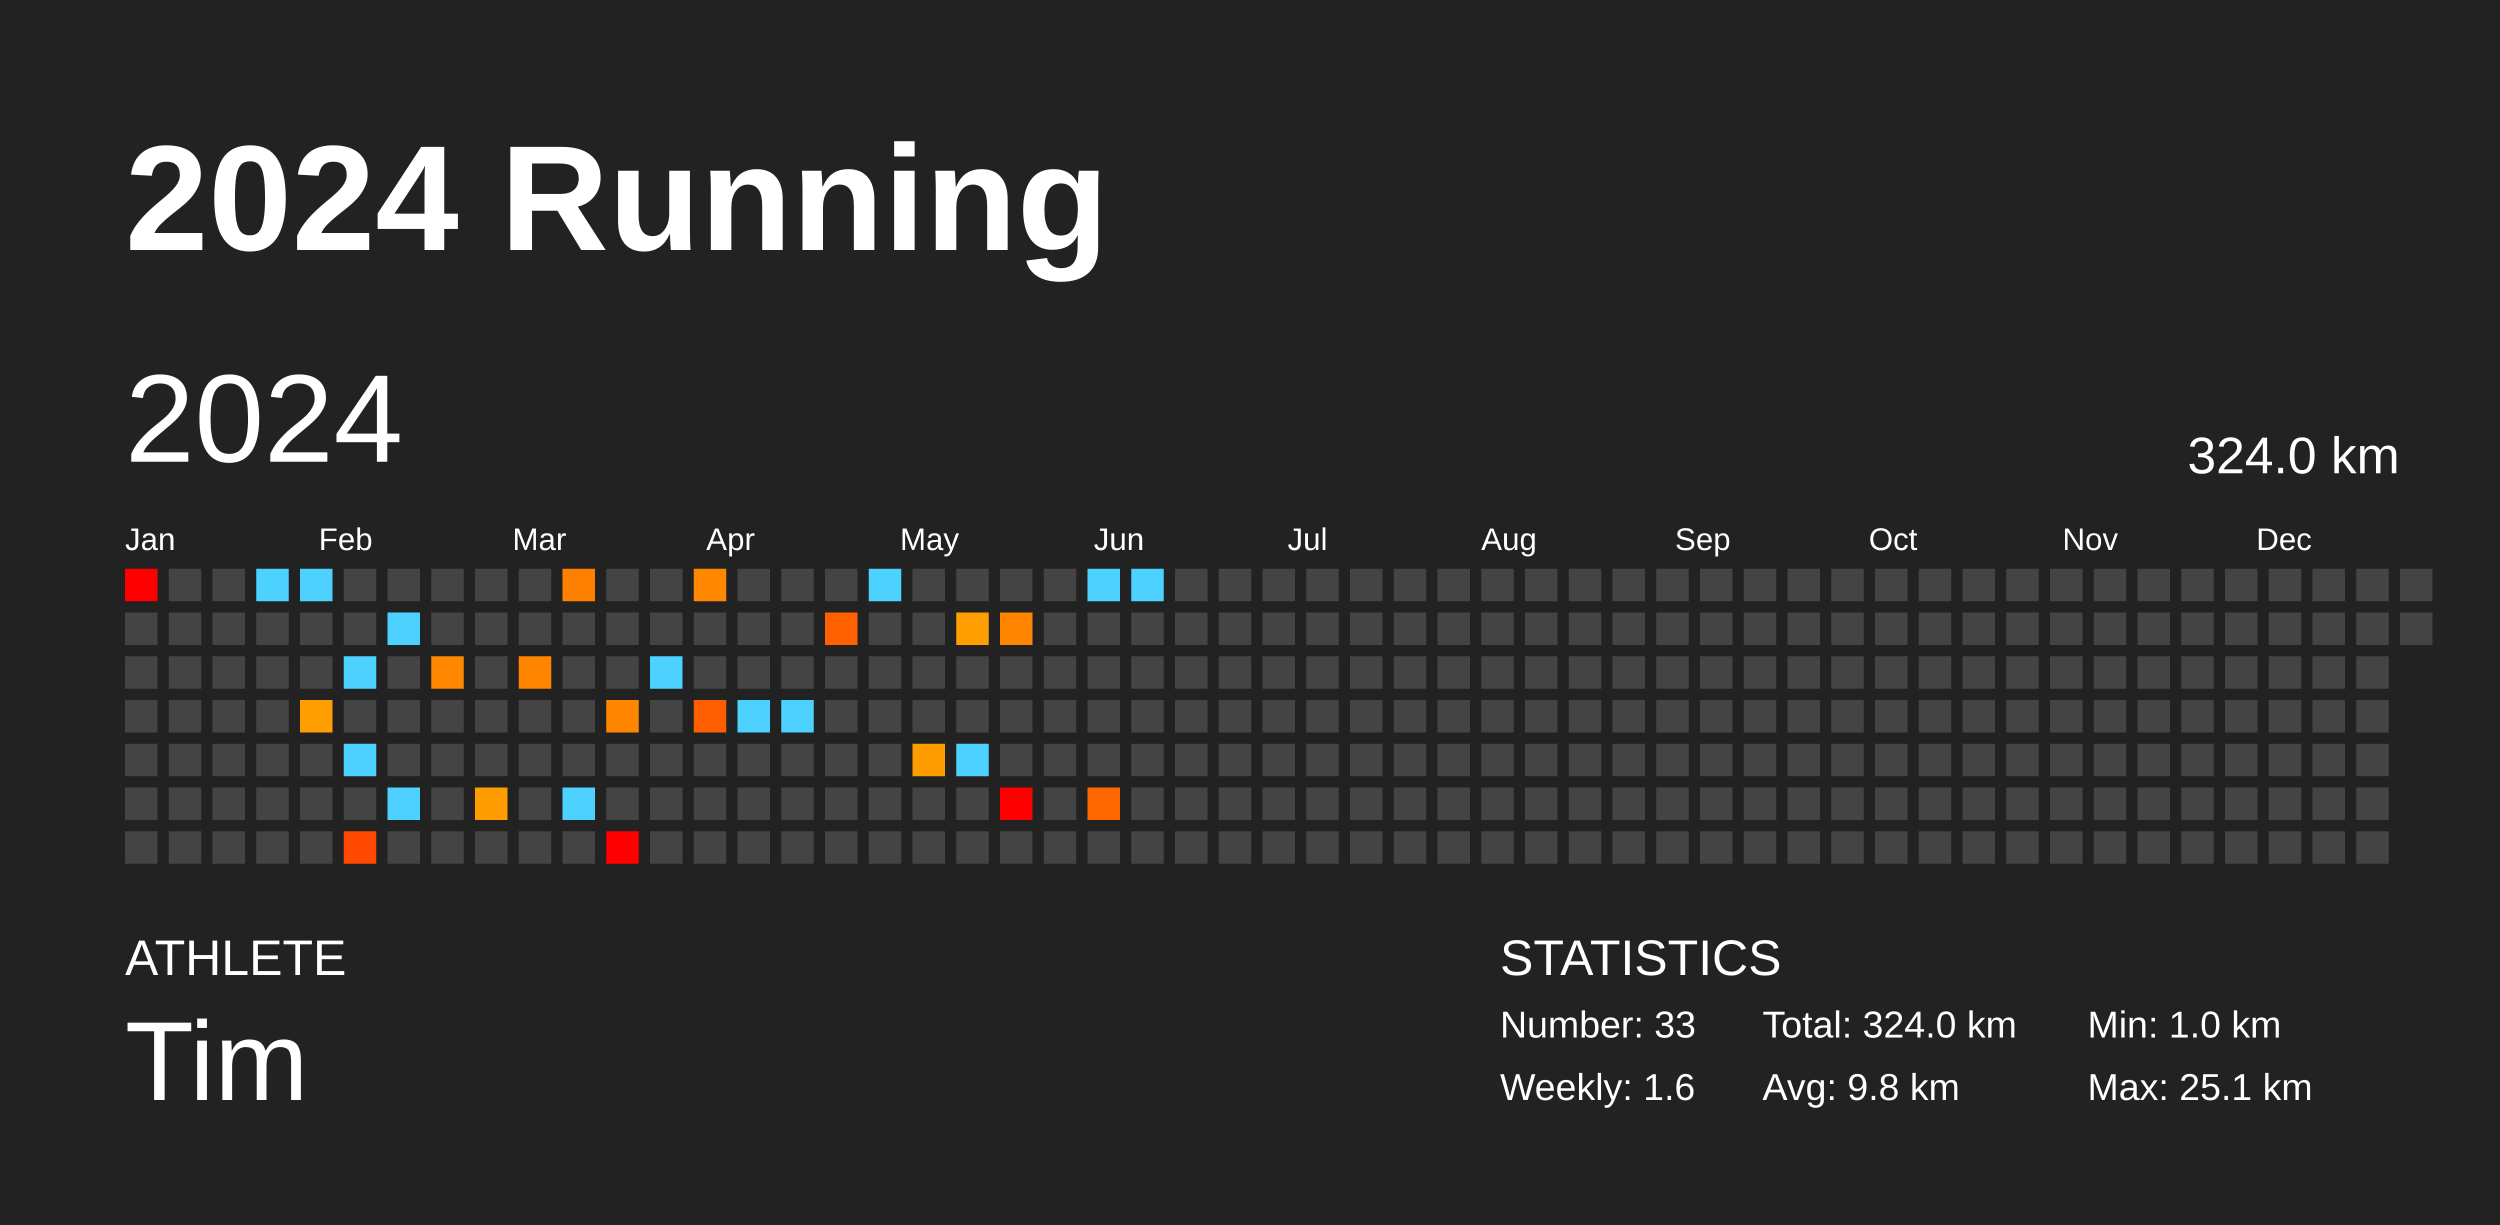
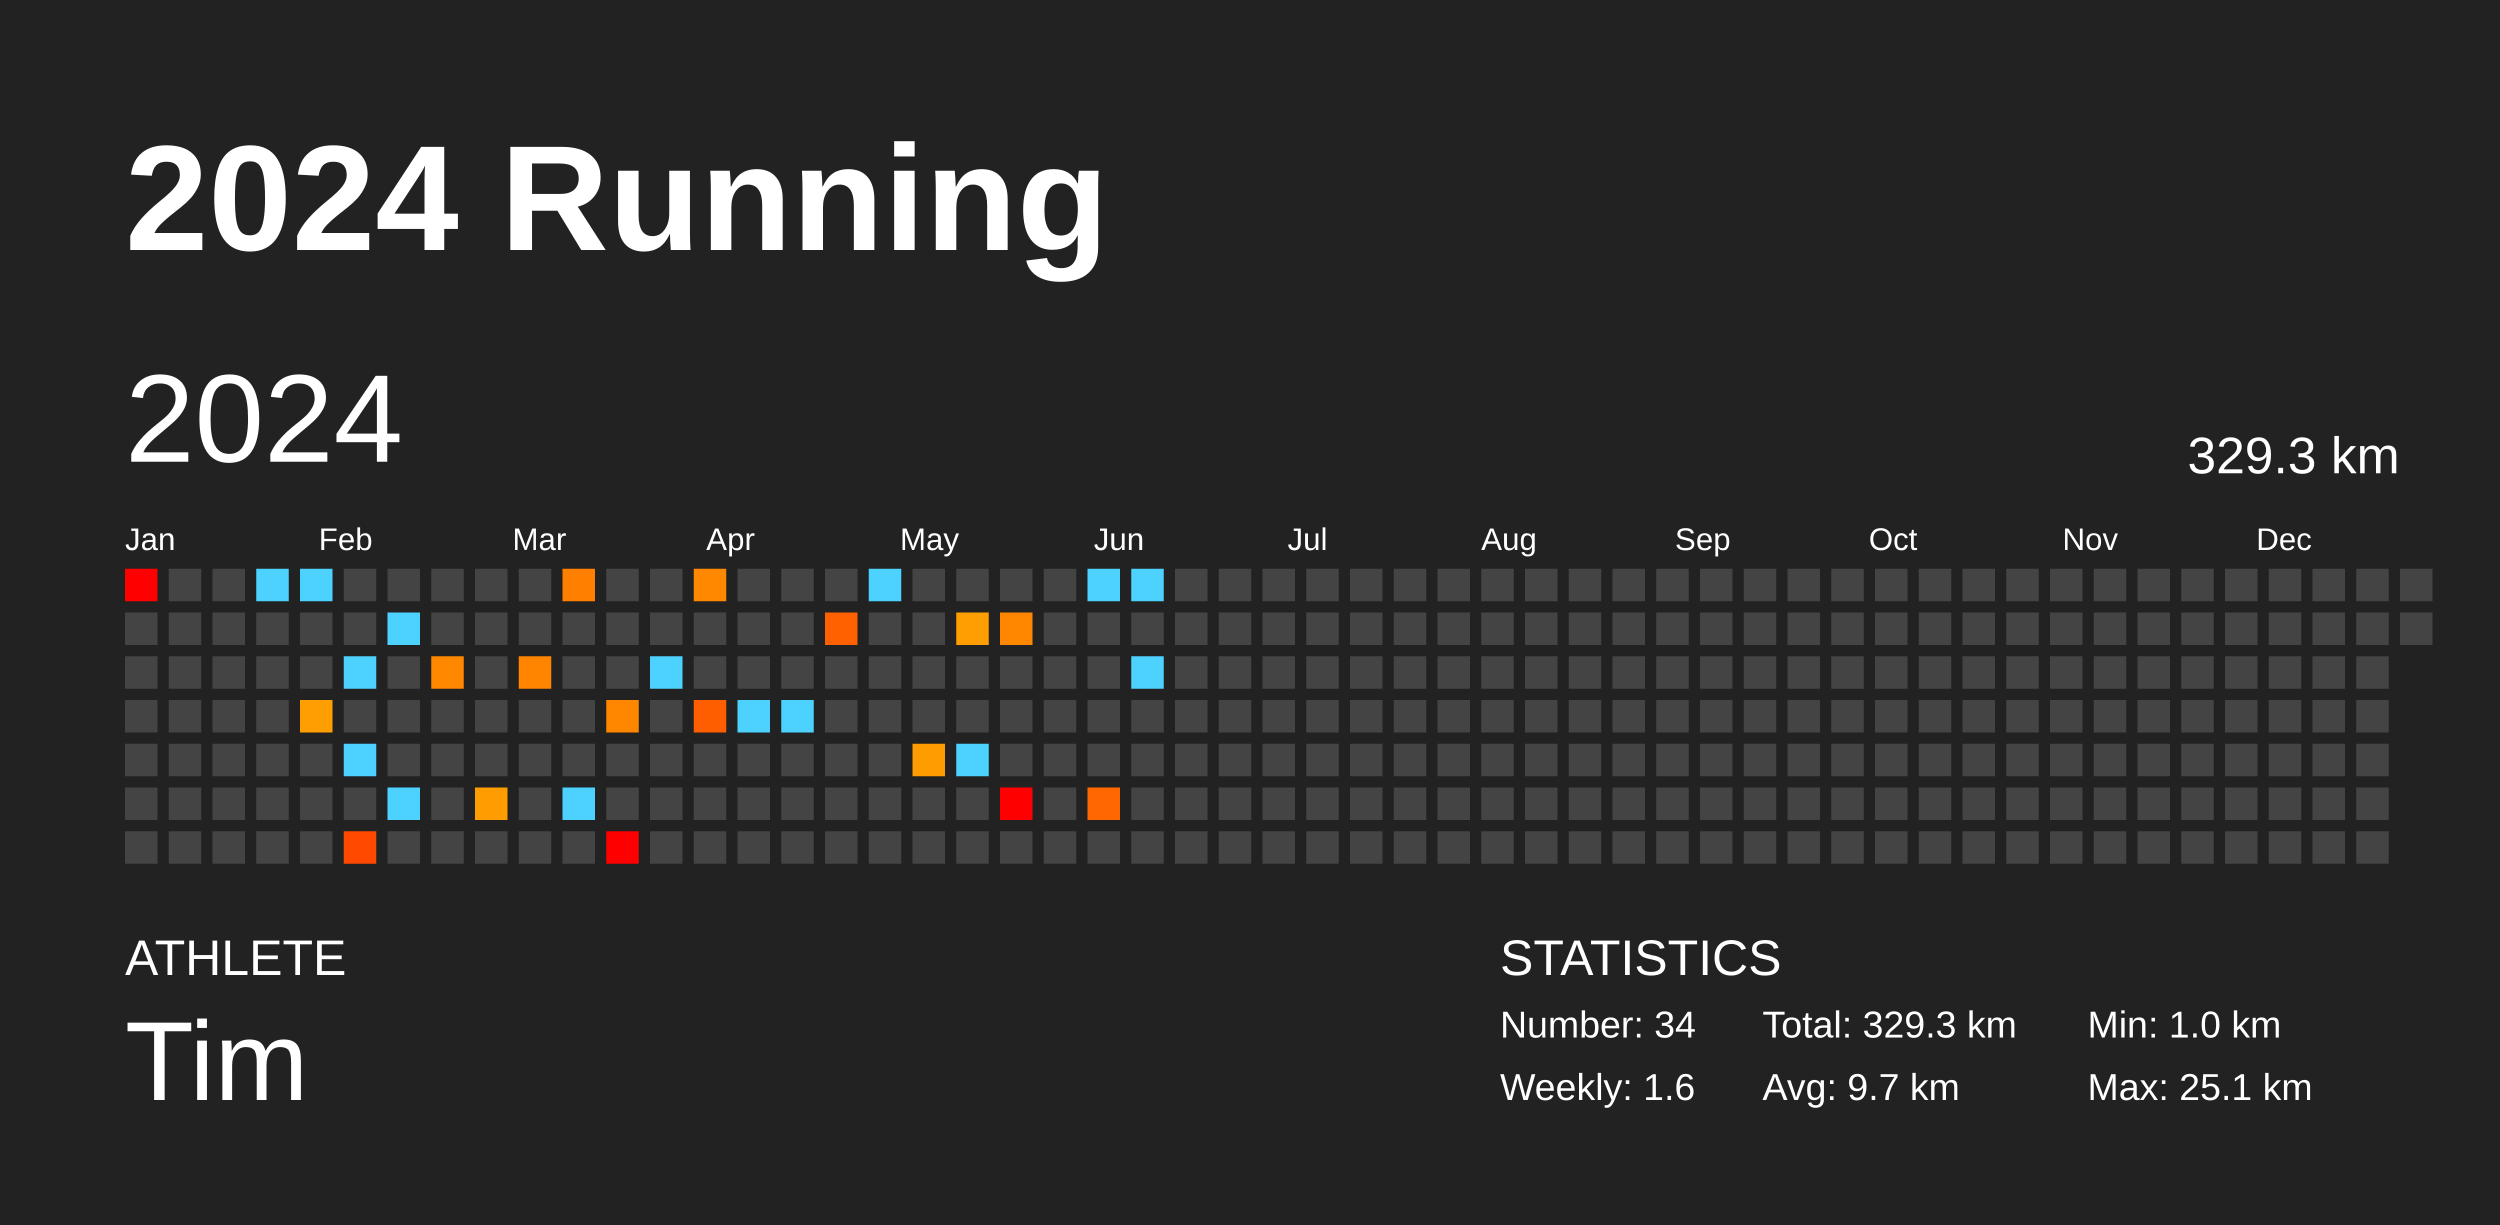
<svg xmlns="http://www.w3.org/2000/svg" baseProfile="full" height="98mm" version="1.1" viewBox="0,0,200,98" width="200mm">
  <defs />
  <rect fill="#222222" height="98" width="200" x="0" y="0" />
  <text fill="#FFFFFF" style="font-size:12px; font-family:Arial; font-weight:bold;" x="10" y="20">2024 Running</text>
  <text fill="#FFFFFF" style="font-size:4px; font-family:Arial" x="10" y="78">ATHLETE</text>
  <text fill="#FFFFFF" style="font-size:9px; font-family:Arial" x="10" y="88">Tim</text>
  <text fill="#FFFFFF" style="font-size:4px; font-family:Arial" x="120" y="78">STATISTICS</text>
-   <text fill="#FFFFFF" style="font-size:3px; font-family:Arial" x="120" y="83">Number: 33</text>
+   <text fill="#FFFFFF" style="font-size:3px; font-family:Arial" x="120" y="83">Number: 34</text>
  <text fill="#FFFFFF" style="font-size:3px; font-family:Arial" x="120" y="88">Weekly: 1.6</text>
-   <text fill="#FFFFFF" style="font-size:3px; font-family:Arial" x="141" y="83">Total: 324.0 km</text>
-   <text fill="#FFFFFF" style="font-size:3px; font-family:Arial" x="141" y="88">Avg: 9.8 km</text>
+   <text fill="#FFFFFF" style="font-size:3px; font-family:Arial" x="141" y="83">Total: 329.3 km</text>
+   <text fill="#FFFFFF" style="font-size:3px; font-family:Arial" x="141" y="88">Avg: 9.7 km</text>
  <text fill="#FFFFFF" style="font-size:3px; font-family:Arial" x="167" y="83">Min: 1.0 km</text>
  <text fill="#FFFFFF" style="font-size:3px; font-family:Arial" x="167" y="88">Max: 25.1 km</text>
  <text dominant-baseline="hanging" fill="#FFFFFF" style="font-size:10.0px; font-family:Arial;" x="10" y="30">2024</text>
-   <text dominant-baseline="hanging" fill="#FFFFFF" style="font-size:4.125px; font-family:Arial;" x="175" y="35">324.0 km</text>
+   <text dominant-baseline="hanging" fill="#FFFFFF" style="font-size:4.125px; font-family:Arial;" x="175" y="35">329.3 km</text>
  <text fill="#FFFFFF" style="font-size:2.5px; font-family:Arial" x="10.0" y="44">Jan</text>
  <text fill="#FFFFFF" style="font-size:2.5px; font-family:Arial" x="25.5" y="44">Feb</text>
  <text fill="#FFFFFF" style="font-size:2.5px; font-family:Arial" x="41.0" y="44">Mar</text>
  <text fill="#FFFFFF" style="font-size:2.5px; font-family:Arial" x="56.5" y="44">Apr</text>
  <text fill="#FFFFFF" style="font-size:2.5px; font-family:Arial" x="72.0" y="44">May</text>
  <text fill="#FFFFFF" style="font-size:2.5px; font-family:Arial" x="87.5" y="44">Jun</text>
  <text fill="#FFFFFF" style="font-size:2.5px; font-family:Arial" x="103.0" y="44">Jul</text>
  <text fill="#FFFFFF" style="font-size:2.5px; font-family:Arial" x="118.5" y="44">Aug</text>
  <text fill="#FFFFFF" style="font-size:2.5px; font-family:Arial" x="134.0" y="44">Sep</text>
  <text fill="#FFFFFF" style="font-size:2.5px; font-family:Arial" x="149.5" y="44">Oct</text>
  <text fill="#FFFFFF" style="font-size:2.5px; font-family:Arial" x="165.0" y="44">Nov</text>
  <text fill="#FFFFFF" style="font-size:2.5px; font-family:Arial" x="180.5" y="44">Dec</text>
  <rect fill="red" height="2.6" width="2.6" x="10.0" y="45.5" />
  <rect fill="#444444" height="2.6" width="2.6" x="10.0" y="49.0" />
  <rect fill="#444444" height="2.6" width="2.6" x="10.0" y="52.5" />
  <rect fill="#444444" height="2.6" width="2.6" x="10.0" y="56.0" />
  <rect fill="#444444" height="2.6" width="2.6" x="10.0" y="59.5" />
  <rect fill="#444444" height="2.6" width="2.6" x="10.0" y="63.0" />
  <rect fill="#444444" height="2.6" width="2.6" x="10.0" y="66.5" />
  <rect fill="#444444" height="2.6" width="2.6" x="13.5" y="45.5" />
  <rect fill="#444444" height="2.6" width="2.6" x="13.5" y="49.0" />
  <rect fill="#444444" height="2.6" width="2.6" x="13.5" y="52.5" />
  <rect fill="#444444" height="2.6" width="2.6" x="13.5" y="56.0" />
  <rect fill="#444444" height="2.6" width="2.6" x="13.5" y="59.5" />
  <rect fill="#444444" height="2.6" width="2.6" x="13.5" y="63.0" />
  <rect fill="#444444" height="2.6" width="2.6" x="13.5" y="66.5" />
  <rect fill="#444444" height="2.6" width="2.6" x="17.0" y="45.5" />
  <rect fill="#444444" height="2.6" width="2.6" x="17.0" y="49.0" />
  <rect fill="#444444" height="2.6" width="2.6" x="17.0" y="52.5" />
  <rect fill="#444444" height="2.6" width="2.6" x="17.0" y="56.0" />
  <rect fill="#444444" height="2.6" width="2.6" x="17.0" y="59.5" />
  <rect fill="#444444" height="2.6" width="2.6" x="17.0" y="63.0" />
  <rect fill="#444444" height="2.6" width="2.6" x="17.0" y="66.5" />
  <rect fill="#4dd2ff" height="2.6" width="2.6" x="20.5" y="45.5" />
  <rect fill="#444444" height="2.6" width="2.6" x="20.5" y="49.0" />
  <rect fill="#444444" height="2.6" width="2.6" x="20.5" y="52.5" />
  <rect fill="#444444" height="2.6" width="2.6" x="20.5" y="56.0" />
  <rect fill="#444444" height="2.6" width="2.6" x="20.5" y="59.5" />
  <rect fill="#444444" height="2.6" width="2.6" x="20.5" y="63.0" />
  <rect fill="#444444" height="2.6" width="2.6" x="20.5" y="66.5" />
  <rect fill="#4dd2ff" height="2.6" width="2.6" x="24.0" y="45.5" />
  <rect fill="#444444" height="2.6" width="2.6" x="24.0" y="49.0" />
  <rect fill="#444444" height="2.6" width="2.6" x="24.0" y="52.5" />
  <rect fill="#ff9e00" height="2.6" width="2.6" x="24.0" y="56.0" />
  <rect fill="#444444" height="2.6" width="2.6" x="24.0" y="59.5" />
  <rect fill="#444444" height="2.6" width="2.6" x="24.0" y="63.0" />
  <rect fill="#444444" height="2.6" width="2.6" x="24.0" y="66.5" />
  <rect fill="#444444" height="2.6" width="2.6" x="27.5" y="45.5" />
  <rect fill="#444444" height="2.6" width="2.6" x="27.5" y="49.0" />
  <rect fill="#4dd2ff" height="2.6" width="2.6" x="27.5" y="52.5" />
  <rect fill="#444444" height="2.6" width="2.6" x="27.5" y="56.0" />
  <rect fill="#4dd2ff" height="2.6" width="2.6" x="27.5" y="59.5" />
  <rect fill="#444444" height="2.6" width="2.6" x="27.5" y="63.0" />
  <rect fill="#ff4800" height="2.6" width="2.6" x="27.5" y="66.5" />
  <rect fill="#444444" height="2.6" width="2.6" x="31.0" y="45.5" />
  <rect fill="#4dd2ff" height="2.6" width="2.6" x="31.0" y="49.0" />
  <rect fill="#444444" height="2.6" width="2.6" x="31.0" y="52.5" />
  <rect fill="#444444" height="2.6" width="2.6" x="31.0" y="56.0" />
  <rect fill="#444444" height="2.6" width="2.6" x="31.0" y="59.5" />
  <rect fill="#4dd2ff" height="2.6" width="2.6" x="31.0" y="63.0" />
  <rect fill="#444444" height="2.6" width="2.6" x="31.0" y="66.5" />
  <rect fill="#444444" height="2.6" width="2.6" x="34.5" y="45.5" />
  <rect fill="#444444" height="2.6" width="2.6" x="34.5" y="49.0" />
  <rect fill="#ff8800" height="2.6" width="2.6" x="34.5" y="52.5" />
  <rect fill="#444444" height="2.6" width="2.6" x="34.5" y="56.0" />
  <rect fill="#444444" height="2.6" width="2.6" x="34.5" y="59.5" />
  <rect fill="#444444" height="2.6" width="2.6" x="34.5" y="63.0" />
  <rect fill="#444444" height="2.6" width="2.6" x="34.5" y="66.5" />
  <rect fill="#444444" height="2.6" width="2.6" x="38.0" y="45.5" />
  <rect fill="#444444" height="2.6" width="2.6" x="38.0" y="49.0" />
  <rect fill="#444444" height="2.6" width="2.6" x="38.0" y="52.5" />
  <rect fill="#444444" height="2.6" width="2.6" x="38.0" y="56.0" />
  <rect fill="#444444" height="2.6" width="2.6" x="38.0" y="59.5" />
  <rect fill="#ff9c00" height="2.6" width="2.6" x="38.0" y="63.0" />
  <rect fill="#444444" height="2.6" width="2.6" x="38.0" y="66.5" />
  <rect fill="#444444" height="2.6" width="2.6" x="41.5" y="45.5" />
  <rect fill="#444444" height="2.6" width="2.6" x="41.5" y="49.0" />
  <rect fill="#ff8400" height="2.6" width="2.6" x="41.5" y="52.5" />
  <rect fill="#444444" height="2.6" width="2.6" x="41.5" y="56.0" />
  <rect fill="#444444" height="2.6" width="2.6" x="41.5" y="59.5" />
  <rect fill="#444444" height="2.6" width="2.6" x="41.5" y="63.0" />
  <rect fill="#444444" height="2.6" width="2.6" x="41.5" y="66.5" />
  <rect fill="#ff7f00" height="2.6" width="2.6" x="45.0" y="45.5" />
  <rect fill="#444444" height="2.6" width="2.6" x="45.0" y="49.0" />
  <rect fill="#444444" height="2.6" width="2.6" x="45.0" y="52.5" />
  <rect fill="#444444" height="2.6" width="2.6" x="45.0" y="56.0" />
  <rect fill="#444444" height="2.6" width="2.6" x="45.0" y="59.5" />
  <rect fill="#4dd2ff" height="2.6" width="2.6" x="45.0" y="63.0" />
  <rect fill="#444444" height="2.6" width="2.6" x="45.0" y="66.5" />
  <rect fill="#444444" height="2.6" width="2.6" x="48.5" y="45.5" />
  <rect fill="#444444" height="2.6" width="2.6" x="48.5" y="49.0" />
  <rect fill="#444444" height="2.6" width="2.6" x="48.5" y="52.5" />
  <rect fill="#ff8700" height="2.6" width="2.6" x="48.5" y="56.0" />
  <rect fill="#444444" height="2.6" width="2.6" x="48.5" y="59.5" />
  <rect fill="#444444" height="2.6" width="2.6" x="48.5" y="63.0" />
  <rect fill="red" height="2.6" width="2.6" x="48.5" y="66.5" />
  <rect fill="#444444" height="2.6" width="2.6" x="52.0" y="45.5" />
  <rect fill="#444444" height="2.6" width="2.6" x="52.0" y="49.0" />
  <rect fill="#4dd2ff" height="2.6" width="2.6" x="52.0" y="52.5" />
  <rect fill="#444444" height="2.6" width="2.6" x="52.0" y="56.0" />
  <rect fill="#444444" height="2.6" width="2.6" x="52.0" y="59.5" />
  <rect fill="#444444" height="2.6" width="2.6" x="52.0" y="63.0" />
  <rect fill="#444444" height="2.6" width="2.6" x="52.0" y="66.5" />
  <rect fill="#ff8800" height="2.6" width="2.6" x="55.5" y="45.5" />
  <rect fill="#444444" height="2.6" width="2.6" x="55.5" y="49.0" />
  <rect fill="#444444" height="2.6" width="2.6" x="55.5" y="52.5" />
  <rect fill="#ff5e00" height="2.6" width="2.6" x="55.5" y="56.0" />
  <rect fill="#444444" height="2.6" width="2.6" x="55.5" y="59.5" />
  <rect fill="#444444" height="2.6" width="2.6" x="55.5" y="63.0" />
  <rect fill="#444444" height="2.6" width="2.6" x="55.5" y="66.5" />
  <rect fill="#444444" height="2.6" width="2.6" x="59.0" y="45.5" />
  <rect fill="#444444" height="2.6" width="2.6" x="59.0" y="49.0" />
  <rect fill="#444444" height="2.6" width="2.6" x="59.0" y="52.5" />
  <rect fill="#4dd2ff" height="2.6" width="2.6" x="59.0" y="56.0" />
  <rect fill="#444444" height="2.6" width="2.6" x="59.0" y="59.5" />
  <rect fill="#444444" height="2.6" width="2.6" x="59.0" y="63.0" />
  <rect fill="#444444" height="2.6" width="2.6" x="59.0" y="66.5" />
  <rect fill="#444444" height="2.6" width="2.6" x="62.5" y="45.5" />
  <rect fill="#444444" height="2.6" width="2.6" x="62.5" y="49.0" />
  <rect fill="#444444" height="2.6" width="2.6" x="62.5" y="52.5" />
  <rect fill="#4dd2ff" height="2.6" width="2.6" x="62.5" y="56.0" />
  <rect fill="#444444" height="2.6" width="2.6" x="62.5" y="59.5" />
  <rect fill="#444444" height="2.6" width="2.6" x="62.5" y="63.0" />
  <rect fill="#444444" height="2.6" width="2.6" x="62.5" y="66.5" />
  <rect fill="#444444" height="2.6" width="2.6" x="66.0" y="45.5" />
  <rect fill="#ff6000" height="2.6" width="2.6" x="66.0" y="49.0" />
  <rect fill="#444444" height="2.6" width="2.6" x="66.0" y="52.5" />
  <rect fill="#444444" height="2.6" width="2.6" x="66.0" y="56.0" />
  <rect fill="#444444" height="2.6" width="2.6" x="66.0" y="59.5" />
  <rect fill="#444444" height="2.6" width="2.6" x="66.0" y="63.0" />
  <rect fill="#444444" height="2.6" width="2.6" x="66.0" y="66.5" />
  <rect fill="#4dd2ff" height="2.6" width="2.6" x="69.5" y="45.5" />
  <rect fill="#444444" height="2.6" width="2.6" x="69.5" y="49.0" />
  <rect fill="#444444" height="2.6" width="2.6" x="69.5" y="52.5" />
  <rect fill="#444444" height="2.6" width="2.6" x="69.5" y="56.0" />
  <rect fill="#444444" height="2.6" width="2.6" x="69.5" y="59.5" />
  <rect fill="#444444" height="2.6" width="2.6" x="69.5" y="63.0" />
  <rect fill="#444444" height="2.6" width="2.6" x="69.5" y="66.5" />
  <rect fill="#444444" height="2.6" width="2.6" x="73.0" y="45.5" />
  <rect fill="#444444" height="2.6" width="2.6" x="73.0" y="49.0" />
  <rect fill="#444444" height="2.6" width="2.6" x="73.0" y="52.5" />
  <rect fill="#444444" height="2.6" width="2.6" x="73.0" y="56.0" />
  <rect fill="#ff9c00" height="2.6" width="2.6" x="73.0" y="59.5" />
  <rect fill="#444444" height="2.6" width="2.6" x="73.0" y="63.0" />
  <rect fill="#444444" height="2.6" width="2.6" x="73.0" y="66.5" />
  <rect fill="#444444" height="2.6" width="2.6" x="76.5" y="45.5" />
  <rect fill="#ff9e00" height="2.6" width="2.6" x="76.5" y="49.0" />
  <rect fill="#444444" height="2.6" width="2.6" x="76.5" y="52.5" />
  <rect fill="#444444" height="2.6" width="2.6" x="76.5" y="56.0" />
  <rect fill="#4dd2ff" height="2.6" width="2.6" x="76.5" y="59.5" />
  <rect fill="#444444" height="2.6" width="2.6" x="76.5" y="63.0" />
  <rect fill="#444444" height="2.6" width="2.6" x="76.5" y="66.5" />
  <rect fill="#444444" height="2.6" width="2.6" x="80.0" y="45.5" />
  <rect fill="#ff8700" height="2.6" width="2.6" x="80.0" y="49.0" />
  <rect fill="#444444" height="2.6" width="2.6" x="80.0" y="52.5" />
  <rect fill="#444444" height="2.6" width="2.6" x="80.0" y="56.0" />
  <rect fill="#444444" height="2.6" width="2.6" x="80.0" y="59.5" />
  <rect fill="red" height="2.6" width="2.6" x="80.0" y="63.0" />
  <rect fill="#444444" height="2.6" width="2.6" x="80.0" y="66.5" />
  <rect fill="#444444" height="2.6" width="2.6" x="83.5" y="45.5" />
  <rect fill="#444444" height="2.6" width="2.6" x="83.5" y="49.0" />
  <rect fill="#444444" height="2.6" width="2.6" x="83.5" y="52.5" />
  <rect fill="#444444" height="2.6" width="2.6" x="83.5" y="56.0" />
  <rect fill="#444444" height="2.6" width="2.6" x="83.5" y="59.5" />
  <rect fill="#444444" height="2.6" width="2.6" x="83.5" y="63.0" />
  <rect fill="#444444" height="2.6" width="2.6" x="83.5" y="66.5" />
  <rect fill="#4dd2ff" height="2.6" width="2.6" x="87.0" y="45.5" />
  <rect fill="#444444" height="2.6" width="2.6" x="87.0" y="49.0" />
  <rect fill="#444444" height="2.6" width="2.6" x="87.0" y="52.5" />
  <rect fill="#444444" height="2.6" width="2.6" x="87.0" y="56.0" />
  <rect fill="#444444" height="2.6" width="2.6" x="87.0" y="59.5" />
  <rect fill="#ff6700" height="2.6" width="2.6" x="87.0" y="63.0" />
  <rect fill="#444444" height="2.6" width="2.6" x="87.0" y="66.5" />
  <rect fill="#4dd2ff" height="2.6" width="2.6" x="90.5" y="45.5" />
  <rect fill="#444444" height="2.6" width="2.6" x="90.5" y="49.0" />
-   <rect fill="#444444" height="2.6" width="2.6" x="90.5" y="52.5" />
+   <rect fill="#4dd2ff" height="2.6" width="2.6" x="90.5" y="52.5" />
  <rect fill="#444444" height="2.6" width="2.6" x="90.5" y="56.0" />
  <rect fill="#444444" height="2.6" width="2.6" x="90.5" y="59.5" />
  <rect fill="#444444" height="2.6" width="2.6" x="90.5" y="63.0" />
  <rect fill="#444444" height="2.6" width="2.6" x="90.5" y="66.5" />
  <rect fill="#444444" height="2.6" width="2.6" x="94.0" y="45.5" />
  <rect fill="#444444" height="2.6" width="2.6" x="94.0" y="49.0" />
  <rect fill="#444444" height="2.6" width="2.6" x="94.0" y="52.5" />
  <rect fill="#444444" height="2.6" width="2.6" x="94.0" y="56.0" />
  <rect fill="#444444" height="2.6" width="2.6" x="94.0" y="59.5" />
  <rect fill="#444444" height="2.6" width="2.6" x="94.0" y="63.0" />
  <rect fill="#444444" height="2.6" width="2.6" x="94.0" y="66.5" />
  <rect fill="#444444" height="2.6" width="2.6" x="97.5" y="45.5" />
  <rect fill="#444444" height="2.6" width="2.6" x="97.5" y="49.0" />
  <rect fill="#444444" height="2.6" width="2.6" x="97.5" y="52.5" />
  <rect fill="#444444" height="2.6" width="2.6" x="97.5" y="56.0" />
  <rect fill="#444444" height="2.6" width="2.6" x="97.5" y="59.5" />
  <rect fill="#444444" height="2.6" width="2.6" x="97.5" y="63.0" />
  <rect fill="#444444" height="2.6" width="2.6" x="97.5" y="66.5" />
  <rect fill="#444444" height="2.6" width="2.6" x="101.0" y="45.5" />
  <rect fill="#444444" height="2.6" width="2.6" x="101.0" y="49.0" />
  <rect fill="#444444" height="2.6" width="2.6" x="101.0" y="52.5" />
  <rect fill="#444444" height="2.6" width="2.6" x="101.0" y="56.0" />
  <rect fill="#444444" height="2.6" width="2.6" x="101.0" y="59.5" />
  <rect fill="#444444" height="2.6" width="2.6" x="101.0" y="63.0" />
  <rect fill="#444444" height="2.6" width="2.6" x="101.0" y="66.5" />
  <rect fill="#444444" height="2.6" width="2.6" x="104.5" y="45.5" />
  <rect fill="#444444" height="2.6" width="2.6" x="104.5" y="49.0" />
  <rect fill="#444444" height="2.6" width="2.6" x="104.5" y="52.5" />
  <rect fill="#444444" height="2.6" width="2.6" x="104.5" y="56.0" />
  <rect fill="#444444" height="2.6" width="2.6" x="104.5" y="59.5" />
  <rect fill="#444444" height="2.6" width="2.6" x="104.5" y="63.0" />
  <rect fill="#444444" height="2.6" width="2.6" x="104.5" y="66.5" />
  <rect fill="#444444" height="2.6" width="2.6" x="108.0" y="45.5" />
  <rect fill="#444444" height="2.6" width="2.6" x="108.0" y="49.0" />
  <rect fill="#444444" height="2.6" width="2.6" x="108.0" y="52.5" />
  <rect fill="#444444" height="2.6" width="2.6" x="108.0" y="56.0" />
  <rect fill="#444444" height="2.6" width="2.6" x="108.0" y="59.5" />
  <rect fill="#444444" height="2.6" width="2.6" x="108.0" y="63.0" />
  <rect fill="#444444" height="2.6" width="2.6" x="108.0" y="66.5" />
  <rect fill="#444444" height="2.6" width="2.6" x="111.5" y="45.5" />
  <rect fill="#444444" height="2.6" width="2.6" x="111.5" y="49.0" />
  <rect fill="#444444" height="2.6" width="2.6" x="111.5" y="52.5" />
  <rect fill="#444444" height="2.6" width="2.6" x="111.5" y="56.0" />
  <rect fill="#444444" height="2.6" width="2.6" x="111.5" y="59.5" />
  <rect fill="#444444" height="2.6" width="2.6" x="111.5" y="63.0" />
  <rect fill="#444444" height="2.6" width="2.6" x="111.5" y="66.5" />
  <rect fill="#444444" height="2.6" width="2.6" x="115.0" y="45.5" />
  <rect fill="#444444" height="2.6" width="2.6" x="115.0" y="49.0" />
  <rect fill="#444444" height="2.6" width="2.6" x="115.0" y="52.5" />
  <rect fill="#444444" height="2.6" width="2.6" x="115.0" y="56.0" />
  <rect fill="#444444" height="2.6" width="2.6" x="115.0" y="59.5" />
  <rect fill="#444444" height="2.6" width="2.6" x="115.0" y="63.0" />
  <rect fill="#444444" height="2.6" width="2.6" x="115.0" y="66.5" />
  <rect fill="#444444" height="2.6" width="2.6" x="118.5" y="45.5" />
  <rect fill="#444444" height="2.6" width="2.6" x="118.5" y="49.0" />
  <rect fill="#444444" height="2.6" width="2.6" x="118.5" y="52.5" />
  <rect fill="#444444" height="2.6" width="2.6" x="118.5" y="56.0" />
  <rect fill="#444444" height="2.6" width="2.6" x="118.5" y="59.5" />
  <rect fill="#444444" height="2.6" width="2.6" x="118.5" y="63.0" />
  <rect fill="#444444" height="2.6" width="2.6" x="118.5" y="66.5" />
  <rect fill="#444444" height="2.6" width="2.6" x="122.0" y="45.5" />
  <rect fill="#444444" height="2.6" width="2.6" x="122.0" y="49.0" />
  <rect fill="#444444" height="2.6" width="2.6" x="122.0" y="52.5" />
  <rect fill="#444444" height="2.6" width="2.6" x="122.0" y="56.0" />
  <rect fill="#444444" height="2.6" width="2.6" x="122.0" y="59.5" />
  <rect fill="#444444" height="2.6" width="2.6" x="122.0" y="63.0" />
  <rect fill="#444444" height="2.6" width="2.6" x="122.0" y="66.5" />
  <rect fill="#444444" height="2.6" width="2.6" x="125.5" y="45.5" />
  <rect fill="#444444" height="2.6" width="2.6" x="125.5" y="49.0" />
  <rect fill="#444444" height="2.6" width="2.6" x="125.5" y="52.5" />
  <rect fill="#444444" height="2.6" width="2.6" x="125.5" y="56.0" />
  <rect fill="#444444" height="2.6" width="2.6" x="125.5" y="59.5" />
  <rect fill="#444444" height="2.6" width="2.6" x="125.5" y="63.0" />
  <rect fill="#444444" height="2.6" width="2.6" x="125.5" y="66.5" />
  <rect fill="#444444" height="2.6" width="2.6" x="129.0" y="45.5" />
  <rect fill="#444444" height="2.6" width="2.6" x="129.0" y="49.0" />
  <rect fill="#444444" height="2.6" width="2.6" x="129.0" y="52.5" />
  <rect fill="#444444" height="2.6" width="2.6" x="129.0" y="56.0" />
  <rect fill="#444444" height="2.6" width="2.6" x="129.0" y="59.5" />
  <rect fill="#444444" height="2.6" width="2.6" x="129.0" y="63.0" />
  <rect fill="#444444" height="2.6" width="2.6" x="129.0" y="66.5" />
  <rect fill="#444444" height="2.6" width="2.6" x="132.5" y="45.5" />
  <rect fill="#444444" height="2.6" width="2.6" x="132.5" y="49.0" />
  <rect fill="#444444" height="2.6" width="2.6" x="132.5" y="52.5" />
  <rect fill="#444444" height="2.6" width="2.6" x="132.5" y="56.0" />
  <rect fill="#444444" height="2.6" width="2.6" x="132.5" y="59.5" />
  <rect fill="#444444" height="2.6" width="2.6" x="132.5" y="63.0" />
  <rect fill="#444444" height="2.6" width="2.6" x="132.5" y="66.5" />
  <rect fill="#444444" height="2.6" width="2.6" x="136.0" y="45.5" />
  <rect fill="#444444" height="2.6" width="2.6" x="136.0" y="49.0" />
  <rect fill="#444444" height="2.6" width="2.6" x="136.0" y="52.5" />
  <rect fill="#444444" height="2.6" width="2.6" x="136.0" y="56.0" />
  <rect fill="#444444" height="2.6" width="2.6" x="136.0" y="59.5" />
  <rect fill="#444444" height="2.6" width="2.6" x="136.0" y="63.0" />
  <rect fill="#444444" height="2.6" width="2.6" x="136.0" y="66.5" />
  <rect fill="#444444" height="2.6" width="2.6" x="139.5" y="45.5" />
  <rect fill="#444444" height="2.6" width="2.6" x="139.5" y="49.0" />
  <rect fill="#444444" height="2.6" width="2.6" x="139.5" y="52.5" />
  <rect fill="#444444" height="2.6" width="2.6" x="139.5" y="56.0" />
  <rect fill="#444444" height="2.6" width="2.6" x="139.5" y="59.5" />
  <rect fill="#444444" height="2.6" width="2.6" x="139.5" y="63.0" />
  <rect fill="#444444" height="2.6" width="2.6" x="139.5" y="66.5" />
  <rect fill="#444444" height="2.6" width="2.6" x="143.0" y="45.5" />
  <rect fill="#444444" height="2.6" width="2.6" x="143.0" y="49.0" />
  <rect fill="#444444" height="2.6" width="2.6" x="143.0" y="52.5" />
  <rect fill="#444444" height="2.6" width="2.6" x="143.0" y="56.0" />
  <rect fill="#444444" height="2.6" width="2.6" x="143.0" y="59.5" />
  <rect fill="#444444" height="2.6" width="2.6" x="143.0" y="63.0" />
  <rect fill="#444444" height="2.6" width="2.6" x="143.0" y="66.5" />
  <rect fill="#444444" height="2.6" width="2.6" x="146.5" y="45.5" />
  <rect fill="#444444" height="2.6" width="2.6" x="146.5" y="49.0" />
  <rect fill="#444444" height="2.6" width="2.6" x="146.5" y="52.5" />
  <rect fill="#444444" height="2.6" width="2.6" x="146.5" y="56.0" />
  <rect fill="#444444" height="2.6" width="2.6" x="146.5" y="59.5" />
  <rect fill="#444444" height="2.6" width="2.6" x="146.5" y="63.0" />
  <rect fill="#444444" height="2.6" width="2.6" x="146.5" y="66.5" />
  <rect fill="#444444" height="2.6" width="2.6" x="150.0" y="45.5" />
  <rect fill="#444444" height="2.6" width="2.6" x="150.0" y="49.0" />
  <rect fill="#444444" height="2.6" width="2.6" x="150.0" y="52.5" />
  <rect fill="#444444" height="2.6" width="2.6" x="150.0" y="56.0" />
  <rect fill="#444444" height="2.6" width="2.6" x="150.0" y="59.5" />
  <rect fill="#444444" height="2.6" width="2.6" x="150.0" y="63.0" />
  <rect fill="#444444" height="2.6" width="2.6" x="150.0" y="66.5" />
  <rect fill="#444444" height="2.6" width="2.6" x="153.5" y="45.5" />
  <rect fill="#444444" height="2.6" width="2.6" x="153.5" y="49.0" />
  <rect fill="#444444" height="2.6" width="2.6" x="153.5" y="52.5" />
  <rect fill="#444444" height="2.6" width="2.6" x="153.5" y="56.0" />
  <rect fill="#444444" height="2.6" width="2.6" x="153.5" y="59.5" />
  <rect fill="#444444" height="2.6" width="2.6" x="153.5" y="63.0" />
  <rect fill="#444444" height="2.6" width="2.6" x="153.5" y="66.5" />
  <rect fill="#444444" height="2.6" width="2.6" x="157.0" y="45.5" />
  <rect fill="#444444" height="2.6" width="2.6" x="157.0" y="49.0" />
  <rect fill="#444444" height="2.6" width="2.6" x="157.0" y="52.5" />
  <rect fill="#444444" height="2.6" width="2.6" x="157.0" y="56.0" />
  <rect fill="#444444" height="2.6" width="2.6" x="157.0" y="59.5" />
  <rect fill="#444444" height="2.6" width="2.6" x="157.0" y="63.0" />
  <rect fill="#444444" height="2.6" width="2.6" x="157.0" y="66.5" />
  <rect fill="#444444" height="2.6" width="2.6" x="160.5" y="45.5" />
  <rect fill="#444444" height="2.6" width="2.6" x="160.5" y="49.0" />
  <rect fill="#444444" height="2.6" width="2.6" x="160.5" y="52.5" />
  <rect fill="#444444" height="2.6" width="2.6" x="160.5" y="56.0" />
  <rect fill="#444444" height="2.6" width="2.6" x="160.5" y="59.5" />
  <rect fill="#444444" height="2.6" width="2.6" x="160.5" y="63.0" />
  <rect fill="#444444" height="2.6" width="2.6" x="160.5" y="66.5" />
  <rect fill="#444444" height="2.6" width="2.6" x="164.0" y="45.5" />
  <rect fill="#444444" height="2.6" width="2.6" x="164.0" y="49.0" />
  <rect fill="#444444" height="2.6" width="2.6" x="164.0" y="52.5" />
  <rect fill="#444444" height="2.6" width="2.6" x="164.0" y="56.0" />
  <rect fill="#444444" height="2.6" width="2.6" x="164.0" y="59.5" />
  <rect fill="#444444" height="2.6" width="2.6" x="164.0" y="63.0" />
  <rect fill="#444444" height="2.6" width="2.6" x="164.0" y="66.5" />
  <rect fill="#444444" height="2.6" width="2.6" x="167.5" y="45.5" />
  <rect fill="#444444" height="2.6" width="2.6" x="167.5" y="49.0" />
  <rect fill="#444444" height="2.6" width="2.6" x="167.5" y="52.5" />
  <rect fill="#444444" height="2.6" width="2.6" x="167.5" y="56.0" />
  <rect fill="#444444" height="2.6" width="2.6" x="167.5" y="59.5" />
  <rect fill="#444444" height="2.6" width="2.6" x="167.5" y="63.0" />
  <rect fill="#444444" height="2.6" width="2.6" x="167.5" y="66.5" />
  <rect fill="#444444" height="2.6" width="2.6" x="171.0" y="45.5" />
  <rect fill="#444444" height="2.6" width="2.6" x="171.0" y="49.0" />
  <rect fill="#444444" height="2.6" width="2.6" x="171.0" y="52.5" />
  <rect fill="#444444" height="2.6" width="2.6" x="171.0" y="56.0" />
  <rect fill="#444444" height="2.6" width="2.6" x="171.0" y="59.5" />
  <rect fill="#444444" height="2.6" width="2.6" x="171.0" y="63.0" />
  <rect fill="#444444" height="2.6" width="2.6" x="171.0" y="66.5" />
  <rect fill="#444444" height="2.6" width="2.6" x="174.5" y="45.5" />
  <rect fill="#444444" height="2.6" width="2.6" x="174.5" y="49.0" />
  <rect fill="#444444" height="2.6" width="2.6" x="174.5" y="52.5" />
  <rect fill="#444444" height="2.6" width="2.6" x="174.5" y="56.0" />
  <rect fill="#444444" height="2.6" width="2.6" x="174.5" y="59.5" />
  <rect fill="#444444" height="2.6" width="2.6" x="174.5" y="63.0" />
  <rect fill="#444444" height="2.6" width="2.6" x="174.5" y="66.5" />
  <rect fill="#444444" height="2.6" width="2.6" x="178.0" y="45.5" />
  <rect fill="#444444" height="2.6" width="2.6" x="178.0" y="49.0" />
  <rect fill="#444444" height="2.6" width="2.6" x="178.0" y="52.5" />
  <rect fill="#444444" height="2.6" width="2.6" x="178.0" y="56.0" />
  <rect fill="#444444" height="2.6" width="2.6" x="178.0" y="59.5" />
  <rect fill="#444444" height="2.6" width="2.6" x="178.0" y="63.0" />
  <rect fill="#444444" height="2.6" width="2.6" x="178.0" y="66.5" />
  <rect fill="#444444" height="2.6" width="2.6" x="181.5" y="45.5" />
  <rect fill="#444444" height="2.6" width="2.6" x="181.5" y="49.0" />
  <rect fill="#444444" height="2.6" width="2.6" x="181.5" y="52.5" />
  <rect fill="#444444" height="2.6" width="2.6" x="181.5" y="56.0" />
  <rect fill="#444444" height="2.6" width="2.6" x="181.5" y="59.5" />
  <rect fill="#444444" height="2.6" width="2.6" x="181.5" y="63.0" />
  <rect fill="#444444" height="2.6" width="2.6" x="181.5" y="66.5" />
  <rect fill="#444444" height="2.6" width="2.6" x="185.0" y="45.5" />
  <rect fill="#444444" height="2.6" width="2.6" x="185.0" y="49.0" />
  <rect fill="#444444" height="2.6" width="2.6" x="185.0" y="52.5" />
  <rect fill="#444444" height="2.6" width="2.6" x="185.0" y="56.0" />
  <rect fill="#444444" height="2.6" width="2.6" x="185.0" y="59.5" />
  <rect fill="#444444" height="2.6" width="2.6" x="185.0" y="63.0" />
  <rect fill="#444444" height="2.6" width="2.6" x="185.0" y="66.5" />
  <rect fill="#444444" height="2.6" width="2.6" x="188.5" y="45.5" />
  <rect fill="#444444" height="2.6" width="2.6" x="188.5" y="49.0" />
  <rect fill="#444444" height="2.6" width="2.6" x="188.5" y="52.5" />
  <rect fill="#444444" height="2.6" width="2.6" x="188.5" y="56.0" />
  <rect fill="#444444" height="2.6" width="2.6" x="188.5" y="59.5" />
  <rect fill="#444444" height="2.6" width="2.6" x="188.5" y="63.0" />
  <rect fill="#444444" height="2.6" width="2.6" x="188.5" y="66.5" />
  <rect fill="#444444" height="2.6" width="2.6" x="192.0" y="45.5" />
  <rect fill="#444444" height="2.6" width="2.6" x="192.0" y="49.0" />
</svg>
